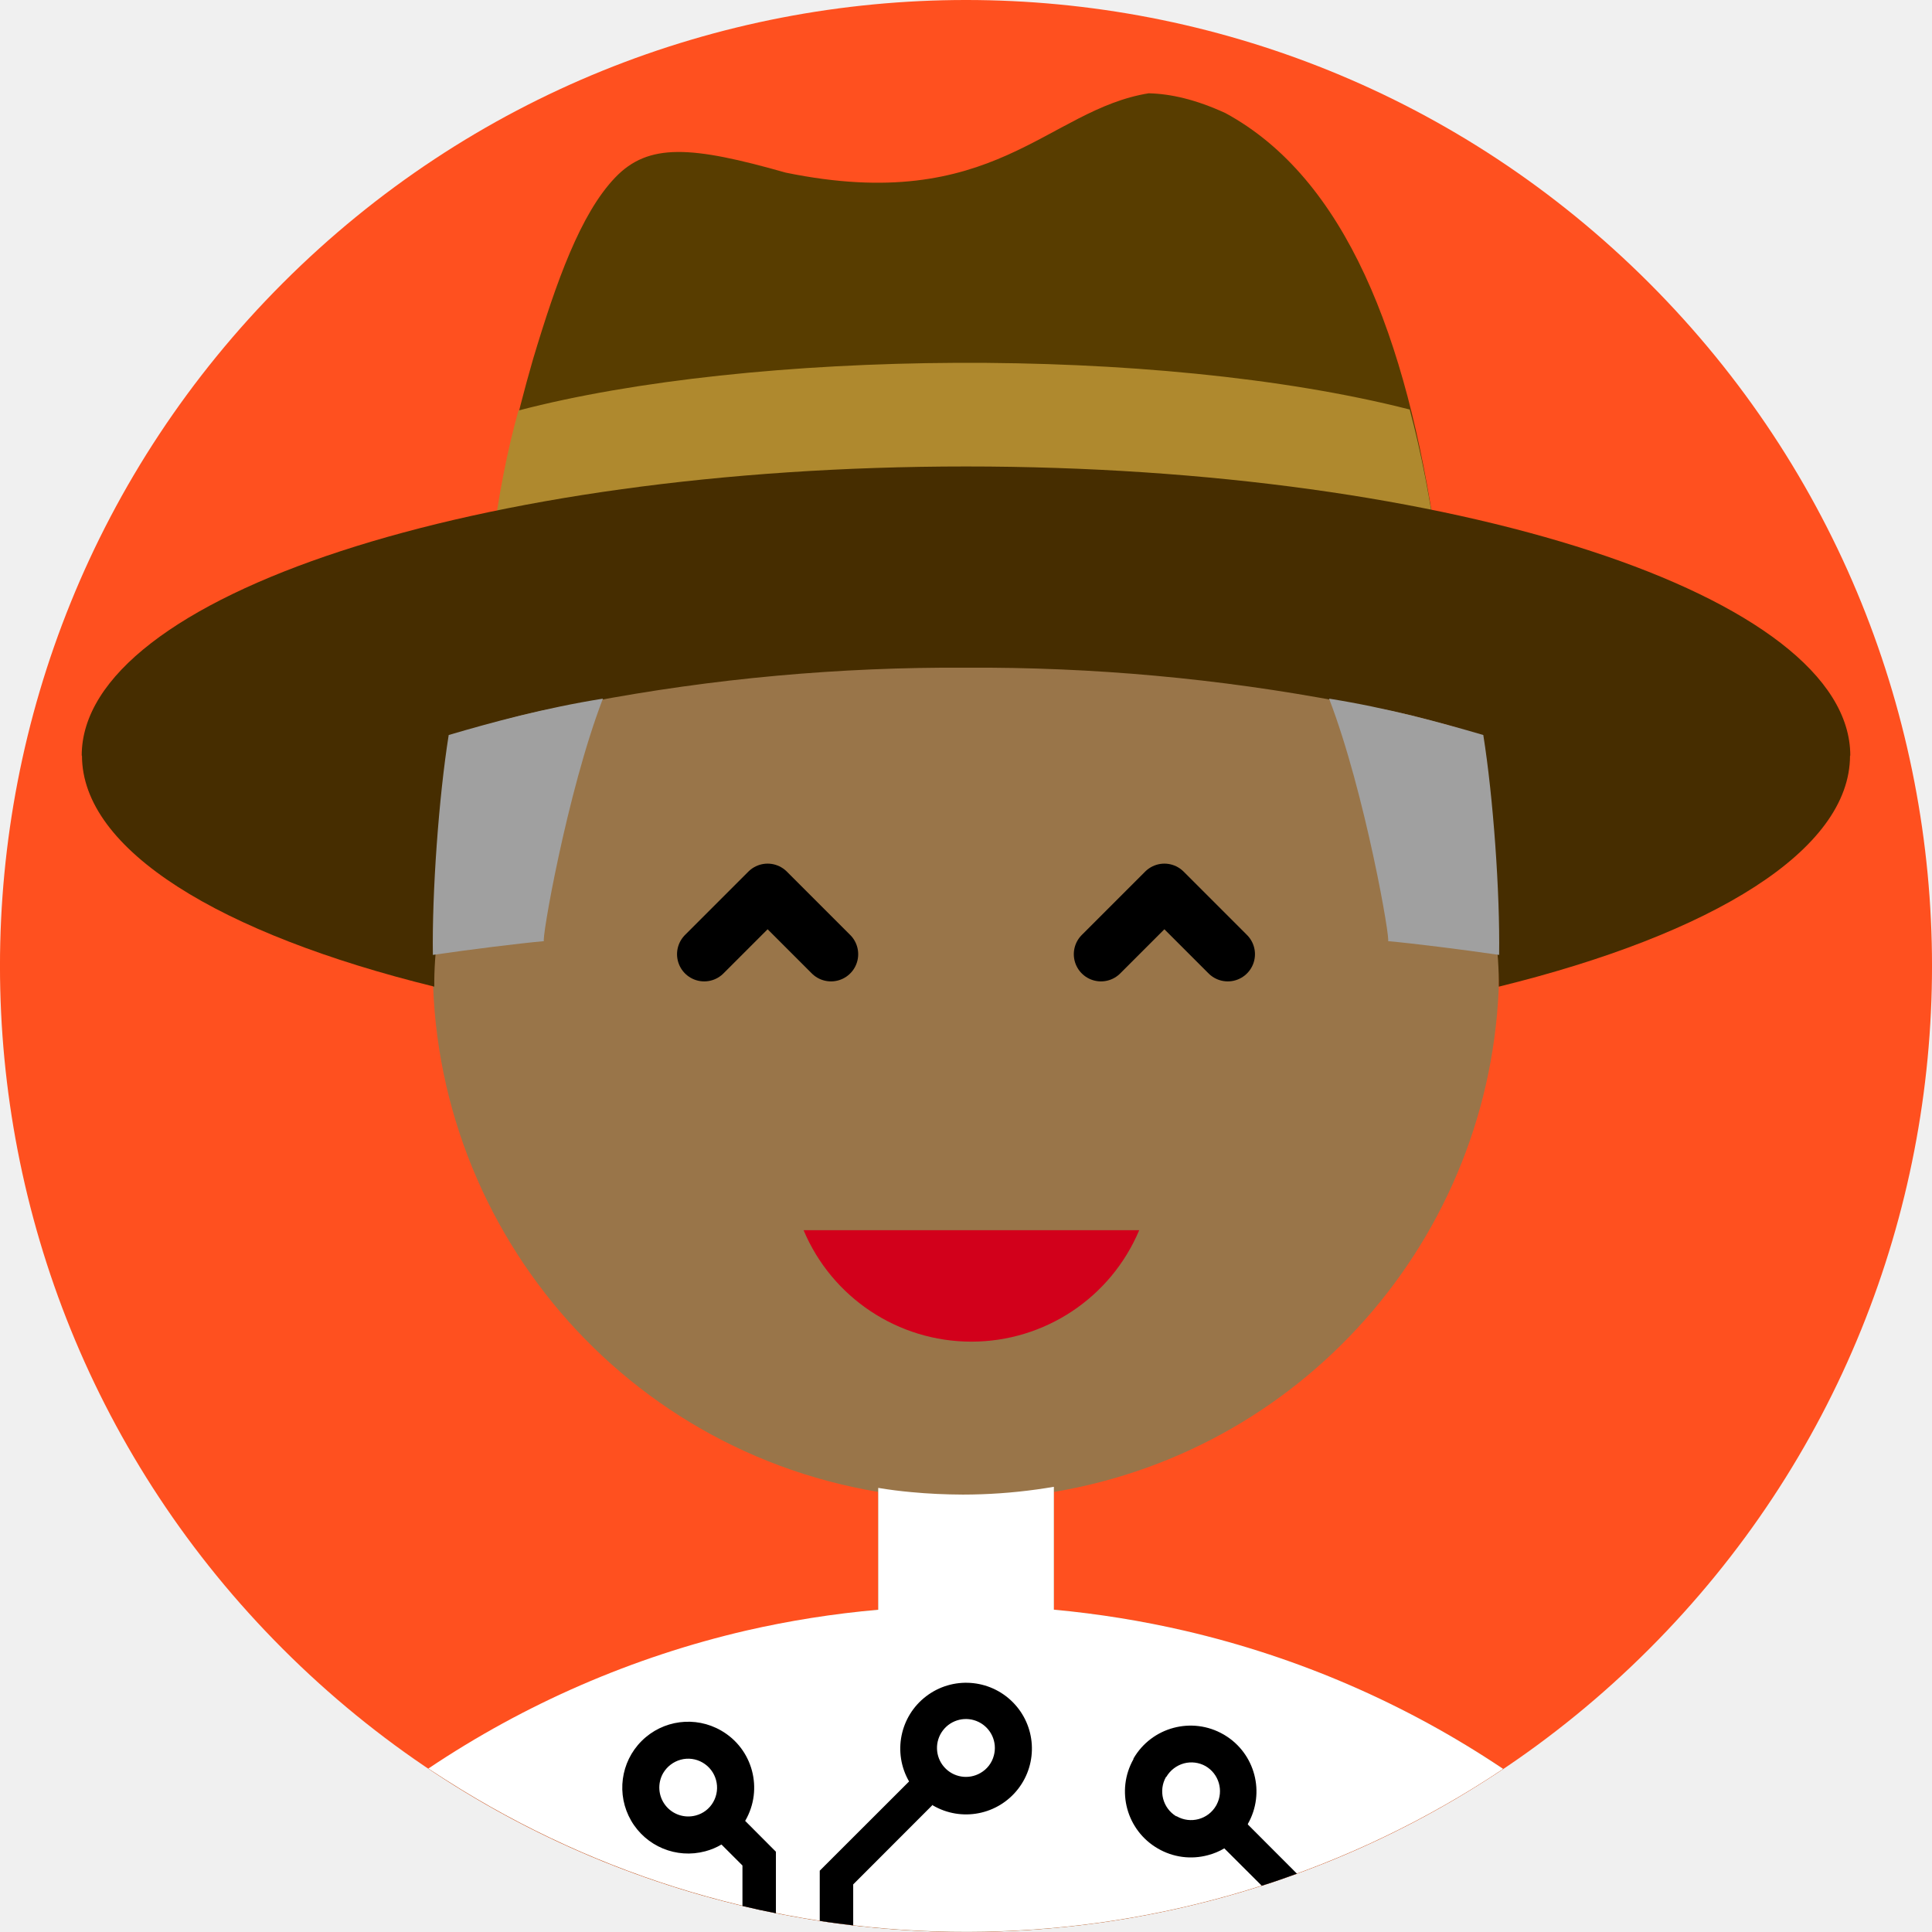
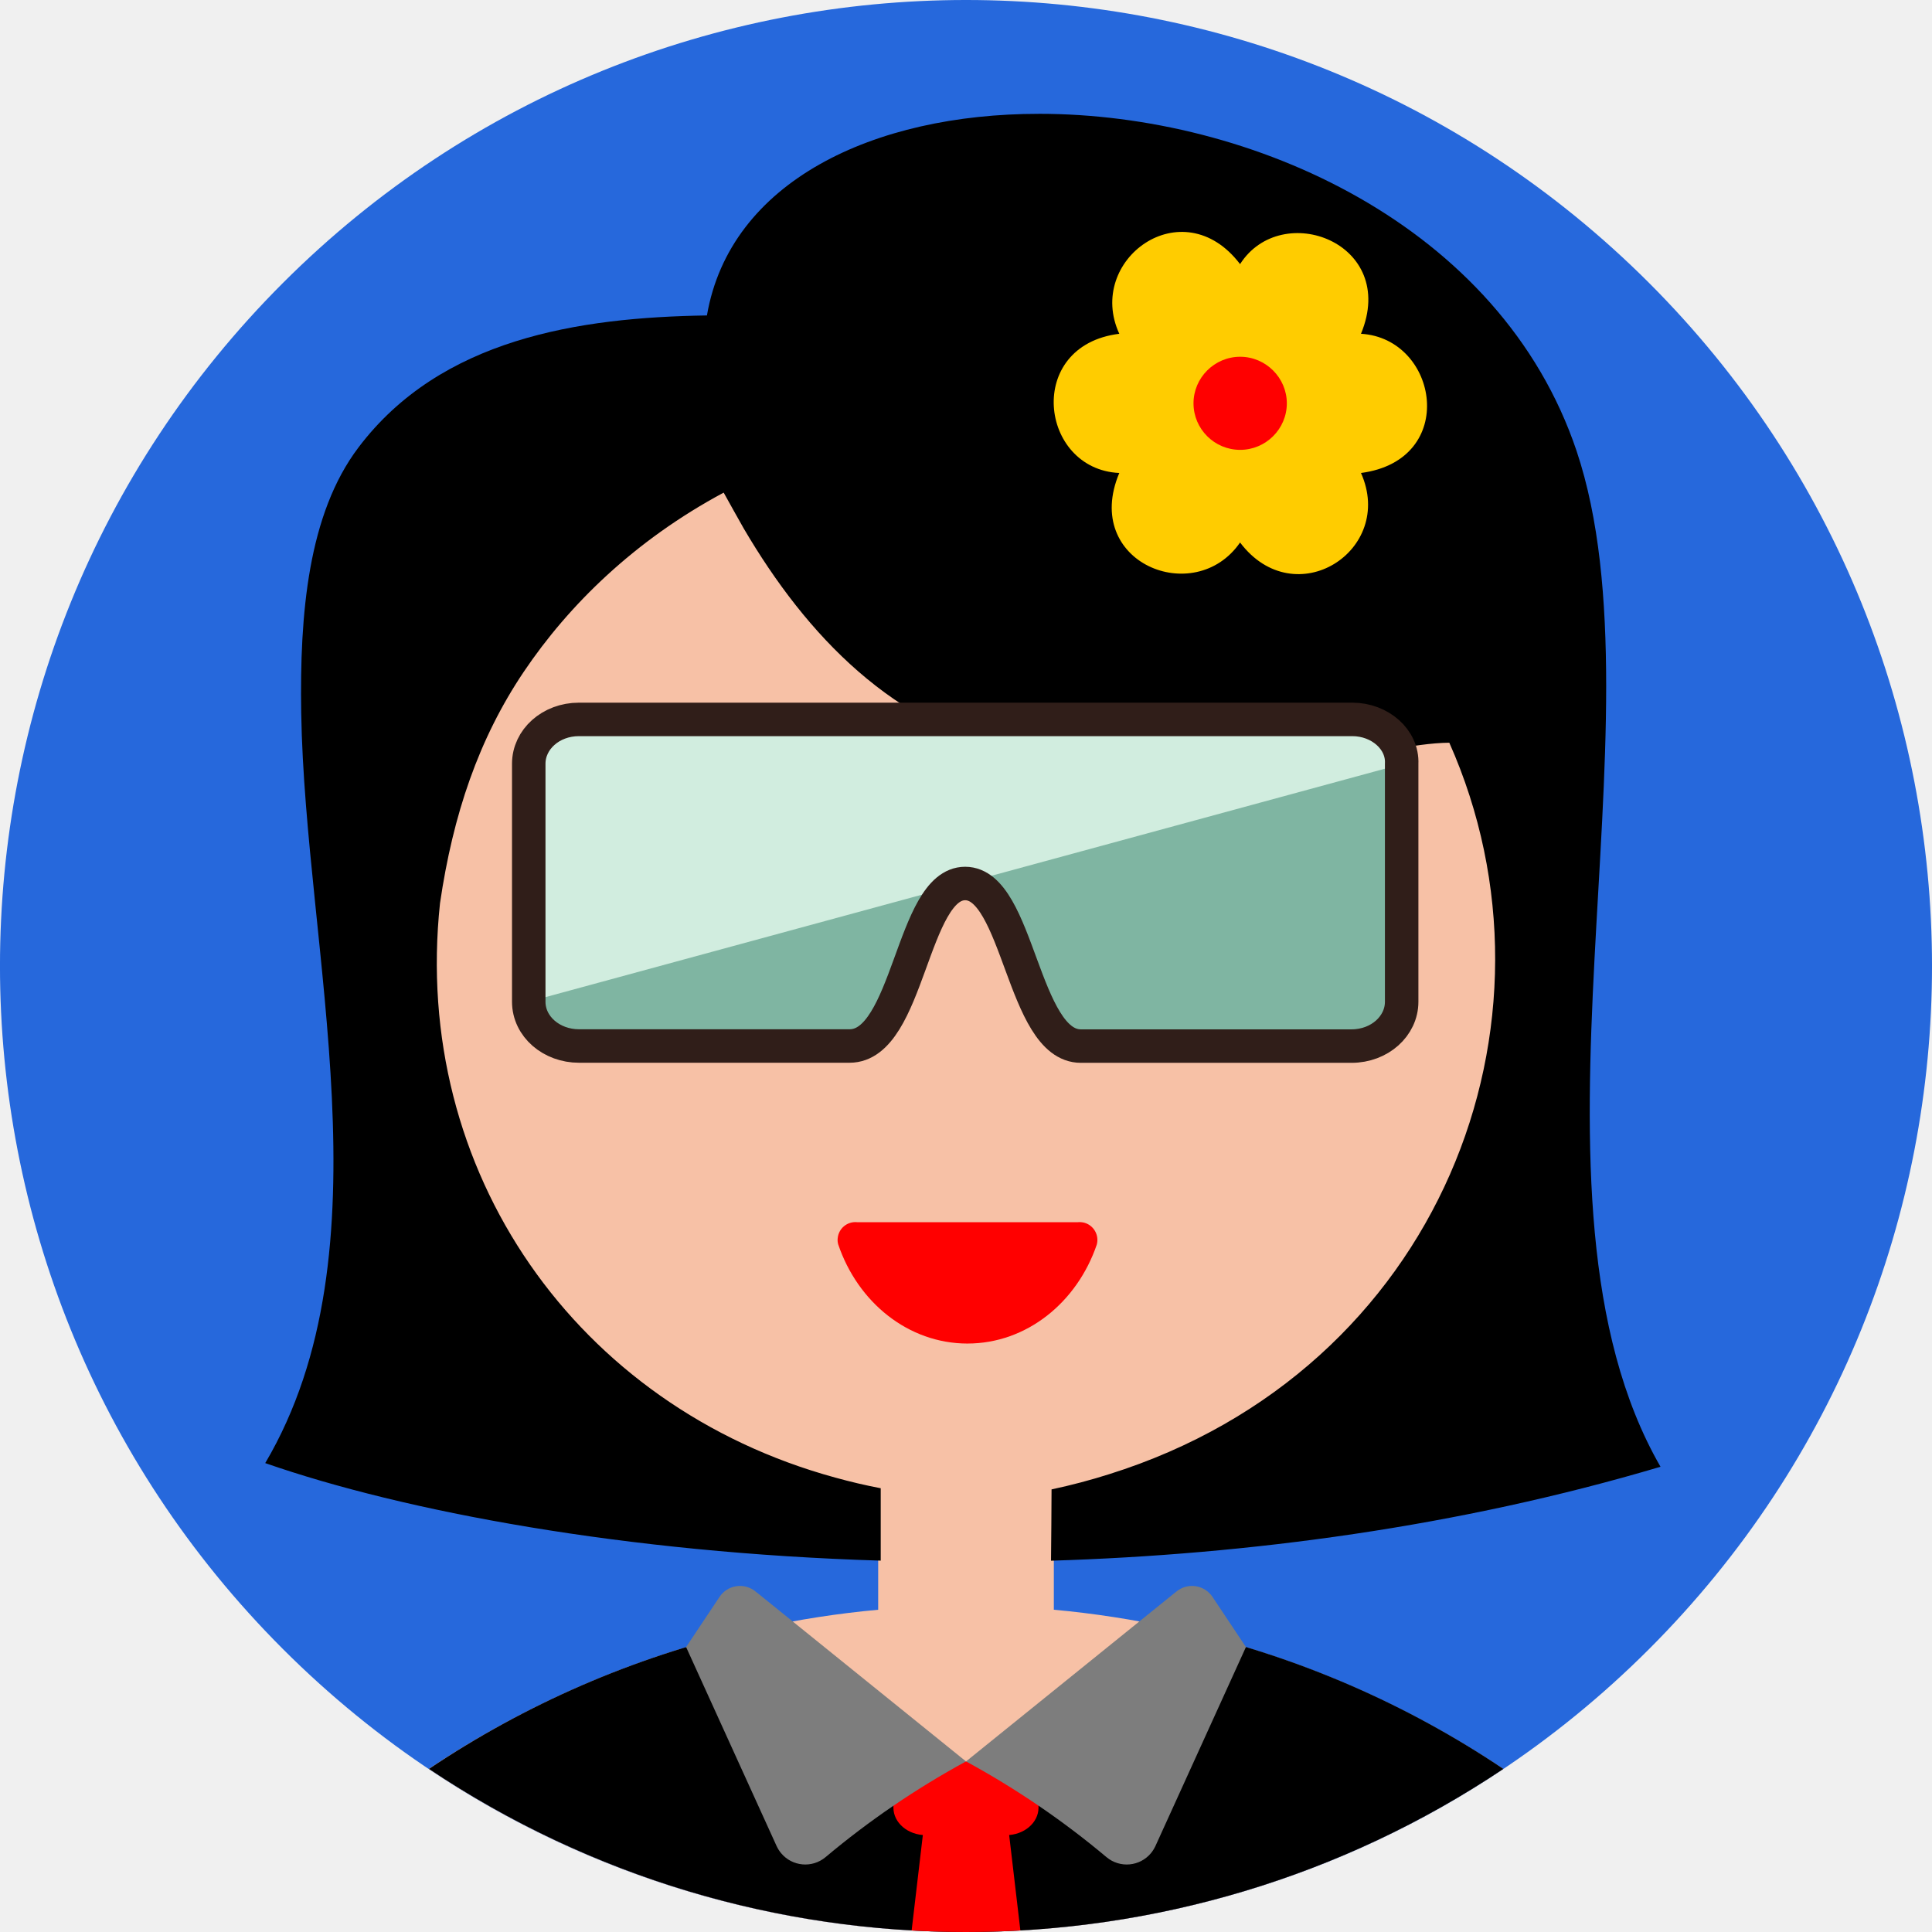
<svg xmlns="http://www.w3.org/2000/svg" viewBox="0 0 231 231">
-   <path d="M33.83,33.83a115.5,115.5,0,1,1,0,163.34,115.49,115.49,0,0,1,0-163.34Z" style="fill:#ff501f;" />
-   <path d="m115.5 51.75a63.75 63.75 0 0 0-10.5 126.63v14.09a115.5 115.5 0 0 0-53.729 19.027 115.5 115.5 0 0 0 128.46 0 115.5 115.5 0 0 0-53.729-19.029v-14.084a63.75 63.75 0 0 0 53.25-62.881 63.75 63.75 0 0 0-63.65-63.75 63.75 63.75 0 0 0-0.1 0z" style="fill:#997549;" />
-   <path d="m141.74 195a114.93 114.93 0 0 1 37.912 16.45l0.07 0.05c-1.17 0.79-2.36 1.55-3.56 2.29a115.55 115.55 0 0 1-120.95 0.21q-2-1.23-4-2.54a114.79 114.79 0 0 1 38.002-16.5 116.21 116.21 0 0 1 15.791-2.49v-14.57c1.32 0.22 2.65 0.39 4 0.51 2 0.19 4 0.28 6.12 0.29a64.333 64.33 0 0 0 8.88-0.62c0.67-0.09 1.34-0.2 2-0.31v14.69a118 118 0 0 1 15.741 2.54z" style="fill:#fff;" />
-   <path d="m79.292 212a3.46 3.46 0 0 0 3.89 5.07 3.38 3.38 0 0 0 2.1-1.61 3.47 3.47 0 0 0-1.28-4.72 3.42 3.42 0 0 0-2.62-0.34 3.51 3.51 0 0 0-2.09 1.6zm60.122 0.46a3.49 3.49 0 0 0 1.21 4.7h0.06a3.46 3.46 0 0 0 4.72-1.27l0.07-0.13a3.46 3.46 0 0 0-1.34-4.6 3.46 3.46 0 0 0-2.58-0.32 3.53 3.53 0 0 0-2.1 1.61zm9.8 5.7 5.86 5.87c-1.39 0.5-2.79 1-4.21 1.44l-4.48-4.47a7.52 7.52 0 0 1-1.94 0.81 7.83 7.83 0 0 1-6-0.79 7.87 7.87 0 0 1-2.92-10.69v-0.07a7.89 7.89 0 0 1 10.77-2.88l0.12 0.07a7.86 7.86 0 0 1 2.79 10.62v0.07zm-37.701-2.36-9.5 9.51v4.9c-1.35-0.16-2.68-0.33-4-0.54v-6l0.58-0.58 10.1-10.09a7.87 7.87 0 1 1 2.84 2.86zm7.32-5.91a3.46 3.46 0 1 0-1.61 2.1 3.38 3.38 0 0 0 1.61-2.1zm-29.741 7.82 3.09 3.1 0.59 0.59v7.36c-1.34-0.26-2.68-0.55-4-0.87v-4.84l-2.51-2.51a7.52 7.52 0 0 1-1.94 0.81 7.88 7.88 0 1 1 1.91-14.43 7.87 7.87 0 0 1 2.89 10.75z" style="fill:#000;" />
-   <path d="m137.38 11.148c-12.23 1.959-18.511 14.606-43.436 9.492-11.285-3.205-16.406-3.573-20.389 0.586-4.155 4.338-7.033 12.435-9.818 21.706-2.135 7.414-3.719 14.381-4.746 21.646h112.7c-3.488-24.293-10.822-43.281-25.182-51.061-3.531-1.623-6.527-2.296-9.129-2.361z" style="fill:#583D00;" />
-   <path d="m114.37 43.383c-19.445 0.088-38.524 2.072-52.379 5.699-1.277 4.58-2.432 10.169-3.228 16.807h113.11c-0.837-6.011-1.916-11.674-3.318-16.924-15.229-3.884-34.873-5.669-54.18-5.582z" style="fill:#AF892E;" />
-   <path d="m115.5 55.773c-58.39 0-105.73 15.476-105.73 34.57h0.031c0 11.295 16.496 21.319 42.126 27.627-0.103-7.77 2.788-21.904 5.273-31.031 6.093-1.717 6.929-1.897 13.167-2.992 14.874-2.826 29.99-4.204 45.133-4.115 15.143-0.088 30.259 1.29 45.133 4.115 6.237 1.095 7.207 1.275 13.3 2.992 2.485 9.127 5.377 23.26 5.273 31.031 25.63-6.308 41.993-16.332 41.993-27.627h0.031c0-19.093-47.34-34.57-105.73-34.57z" style="fill:#462D00;" />
-   <path d="m72.088 83.533c-6.976 1.115-13.357 2.856-18.439 4.348-1.186 7.415-2.004 18.858-1.893 26.293 4.328-0.628 10.155-1.364 13.295-1.647-0.406 0.302 2.734-17.827 7.037-28.994zm86.824 0c4.303 11.167 7.443 29.296 7.037 28.994 3.14 0.282 8.967 1.018 13.295 1.647 0.111-7.435-0.707-18.878-1.893-26.293-5.082-1.492-11.463-3.233-18.439-4.348z" style="fill:#a0a0a0;" />
-   <path d="m131.64 114.09 7.58-7.58 7.58 7.58m-62.6 0 7.58-7.58 7.58 7.58" style="fill:none;stroke-linecap:round;stroke-linejoin:round;stroke-width:6.5px;stroke:#000;" />
-   <path d="m136.21 147.09a21.77 21.77 0 0 1-40.13 0z" style="fill:#d2001b;stroke-linecap:round;stroke-linejoin:round;stroke-width:3.5px;stroke:none;" />
+   <path d="M33.83,33.83a115.5,115.5,0,1,1,0,163.34,115.49,115.49,0,0,1,0-163.34Z" style="fill:#2668DC;" />
+   <path d="m115.5 51.75a63.75 63.75 0 0 0-10.5 126.63v14.09a115.5 115.5 0 0 0-53.729 19.027 115.5 115.5 0 0 0 128.46 0 115.5 115.5 0 0 0-53.729-19.029v-14.084a63.75 63.75 0 0 0 53.25-62.881 63.75 63.75 0 0 0-63.65-63.75 63.75 63.75 0 0 0-0.1 0z" style="fill:#f7c1a6;" />
+   <path d="m141.75 195c13.563 3.15 26.439 8.741 38 16.5-38.873 26.001-89.587 26.001-128.46 0 11.561-7.759 24.437-13.35 38-16.5 8.487 8.801 26.21 25.619 26.21 25.619s17.603-16.972 26.25-25.619z" style="fill:#000;" />
+   <path d="m109 230.81 1.684-14.33h9.633l1.684 14.33c-2.16 0.12-4.33 0.19-6.51 0.19s-4.35-0.07-6.51-0.19z" style="fill:#ff0000;" />
+   <path d="m124.17 210.6h-17.349v5.53a3.883 3.29 0 0 0 3.883 3.29h9.583a3.883 3.29 0 0 0 3.883-3.29z" style="fill:#ff0000;" />
+   <path d="m140.57 190.36-25.066 20.245c5.969 3.245 11.597 7.081 16.8 11.45 1.599 1.334 3.976 1.119 5.31-0.48 0.21-0.257 0.388-0.54 0.53-0.84l10.826-23.805-4-6c-0.903-1.351-2.73-1.714-4.08-0.81-0.116 0.079-0.226 0.165-0.33 0.26z" style="fill:#7d7d7d;" />
+   <path d="m90.434 190.36 25.066 20.245c-5.969 3.245-11.597 7.081-16.8 11.45-1.599 1.334-3.976 1.119-5.31-0.48-0.21-0.257-0.388-0.54-0.53-0.84l-10.826-23.805 4-6c0.903-1.351 2.73-1.714 4.08-0.81 0.116 0.079 0.226 0.165 0.33 0.26z" style="fill:#7d7d7d;" />
+   <path d="m124.22 13.61c-19.783 0-36.945 8.089-39.695 24.106-15.332 0.235-31.831 2.771-41.663 15.782-6.024 7.96-7.04 19.901-6.848 31.724 0.46 28.503 10.742 64.228-4.301 89.714 16.584 5.778 43.086 10.742 73.59 11.662v-8.656c-1.851-0.353-3.659-0.781-5.435-1.273-30.953-8.463-50.672-36.635-47.259-68.669 1.551-10.603 4.622-19.665 10.025-27.69 5.382-7.992 13.267-15.717 23.892-21.41 0.407 0.728 1.99 3.584 2.407 4.301 7.5 12.775 17.986 23.849 33.157 26.866 12.433 2.461 23.849 3.467 36.346 1.155 4.258-0.781 10.667-2.397 14.851-2.418 14.861 33.404-1.081 75.035-40.668 87.457-2.225 0.706-4.526 1.316-6.89 1.819 0 2.707-0.043 5.649-0.064 8.527 23.603-0.728 48.682-4.044 72.874-11.234-18.521-32.152 0.813-89.083-10.036-121.46-9.073-26.973-38.85-40.315-64.282-40.305z" style="fill:#000;" />
+   <path d="m33.147 172.32c-2.654 5.114-6.088 9.95-10.1 12.411 7.843 10.453 17.387 19.516 28.257 26.781 16.038-10.731 35.629-17.055 54-18.606v-9.009c-30.065-0.942-56.108-5.885-72.157-11.577zm164.06 0.556c-23.731 7.072-48.361 10.325-71.525 11.042-0.032 3.124-0.053 6.238-0.011 9.052 19.227 1.723 37.908 7.853 53.989 18.542 0.011 0 0.011 0 0.021 0.011 10.731-7.169 20.179-16.081 27.958-26.374-4.28-2.397-7.832-6.965-10.432-12.272z" style="fill:none;" />
+   <path d="m50.02 46.5c-2.93 1.914-6.131 3.883-10.154 7.981-14.091 14.359-16.145 27.701-6.141 44.018 4.205 6.858 6.141 13.706-0.246 20.5-7.714 8.196-21.559 4.291-21.537 16.061 0.021 8.613 15.063 7.918 22.531 13.984 3.766 3.071 5.084 8.399 2.066 12.508-4.216 5.746-16.006 7.372-22.629 8.934 5.881 10.843 13.45 20.638 22.355 29.033l0.004 0.023 0.006-0.014c2e-3 2e-3 0.004 4e-3 0.006 6e-3 0.003-0.011 0.006-0.022 0.01-0.033 14.775-12.218 20.268-20.965 49.461-28.434-17.404-10.258-30.68-27.122-24.143-35.34 4.412-5.544 5.661-7.863 6.406-12.078 2.358-13.339-10.208-22.335-9.236-32.715 1.943-8.235 11.379-11.173 16.947-15.115 5.458-3.908 9.801-8.77 10.799-16.918-13.558-4.89-17.609-5.862-36.506-12.4zm140.87 19.357c-3.44-0.912-23.311 122.43 4.412 133.14 8.966-8.581 16.552-18.584 22.404-29.658 0-0.31-25.133-3.992-25.979-14.018-0.107-1.177 0.118-1.486 0.867-2.502 6.676-9.212 30.716-11.416 29.646-23.496-0.278-3.156-4.162-5.233-6.74-6.453-12.155-5.767-32.942-9.649-15.031-24.543 9.212-7.351 10.43-8.432 0.598-14.691-9.458-6.024-9.394-11.993-9.758-16.326-0.077-0.93-0.221-1.4-0.42-1.453z" style="fill:none;" />
+   <path d="m133.83 39.909c-11.33 1.393-9.549 16.204-2e-3 16.643-4.51 10.717 9.017 16.181 14.441 8.312 6.562 8.677 18.596 0.948 14.457-8.312 11.718-1.538 9.277-16.099 0-16.643 4.503-10.867-9.488-16.101-14.457-8.33-6.883-9.041-18.509-0.473-14.439 8.33z" style="fill:#FFCC00;" />
+   <path d="m153.86 48.222c0-3.053-2.518-5.565-5.579-5.565-3.078 0-5.579 2.512-5.579 5.565 0 3.07 2.501 5.565 5.579 5.565 3.061 0 5.579-2.495 5.579-5.565z" style="fill:red;" />
+   <path d="m161.73 86.016h-92.51c-3.37 0-6 2.4-6 5.3v28.45c0 3 2.74 5.3 6 5.3h32.36c7.09 0 7.44-19.43 13.82-19.43s6.88 19.44 13.83 19.44h32.36c3.37 0 6-2.4 6-5.3v-28.46c0.14-2.9-2.6-5.3-5.9-5.3z" style="fill:#7fb5a2;" />
+   <path d="m161.73 86.016h-92.51c-3.37 0-6 2.4-6 5.3v28.45l104.55-28.45c0-2.9-2.74-5.3-6-5.3z" style="fill:#d1eddf;" />
+   <path d="m161.73 86.016h-92.51c-3.37 0-6 2.4-6 5.3v28.45c0 3 2.74 5.3 6 5.3h32.36c7.09 0 7.44-19.43 13.82-19.43s6.88 19.44 13.83 19.44h32.36c3.37 0 6-2.4 6-5.3v-28.46c0.14-2.9-2.6-5.3-5.9-5.3z" style="fill:none;stroke-linecap:round;stroke-linejoin:round;stroke-width:4.003px;stroke:#301e19;" />
+   <path d="m115.68 160.64c7.08 0 13.11-4.93 15.46-11.84a2.14 2.14 0 0 0-1.51-2.61 2.3 2.3 0 0 0-0.74-0.059h-26.42a2.12 2.12 0 0 0-2.31 1.91 1.85 1.85 0 0 0 0.059 0.74c2.34 6.93 8.38 11.86 15.46 11.86z" style="fill:#ff0000;" />
</svg>
